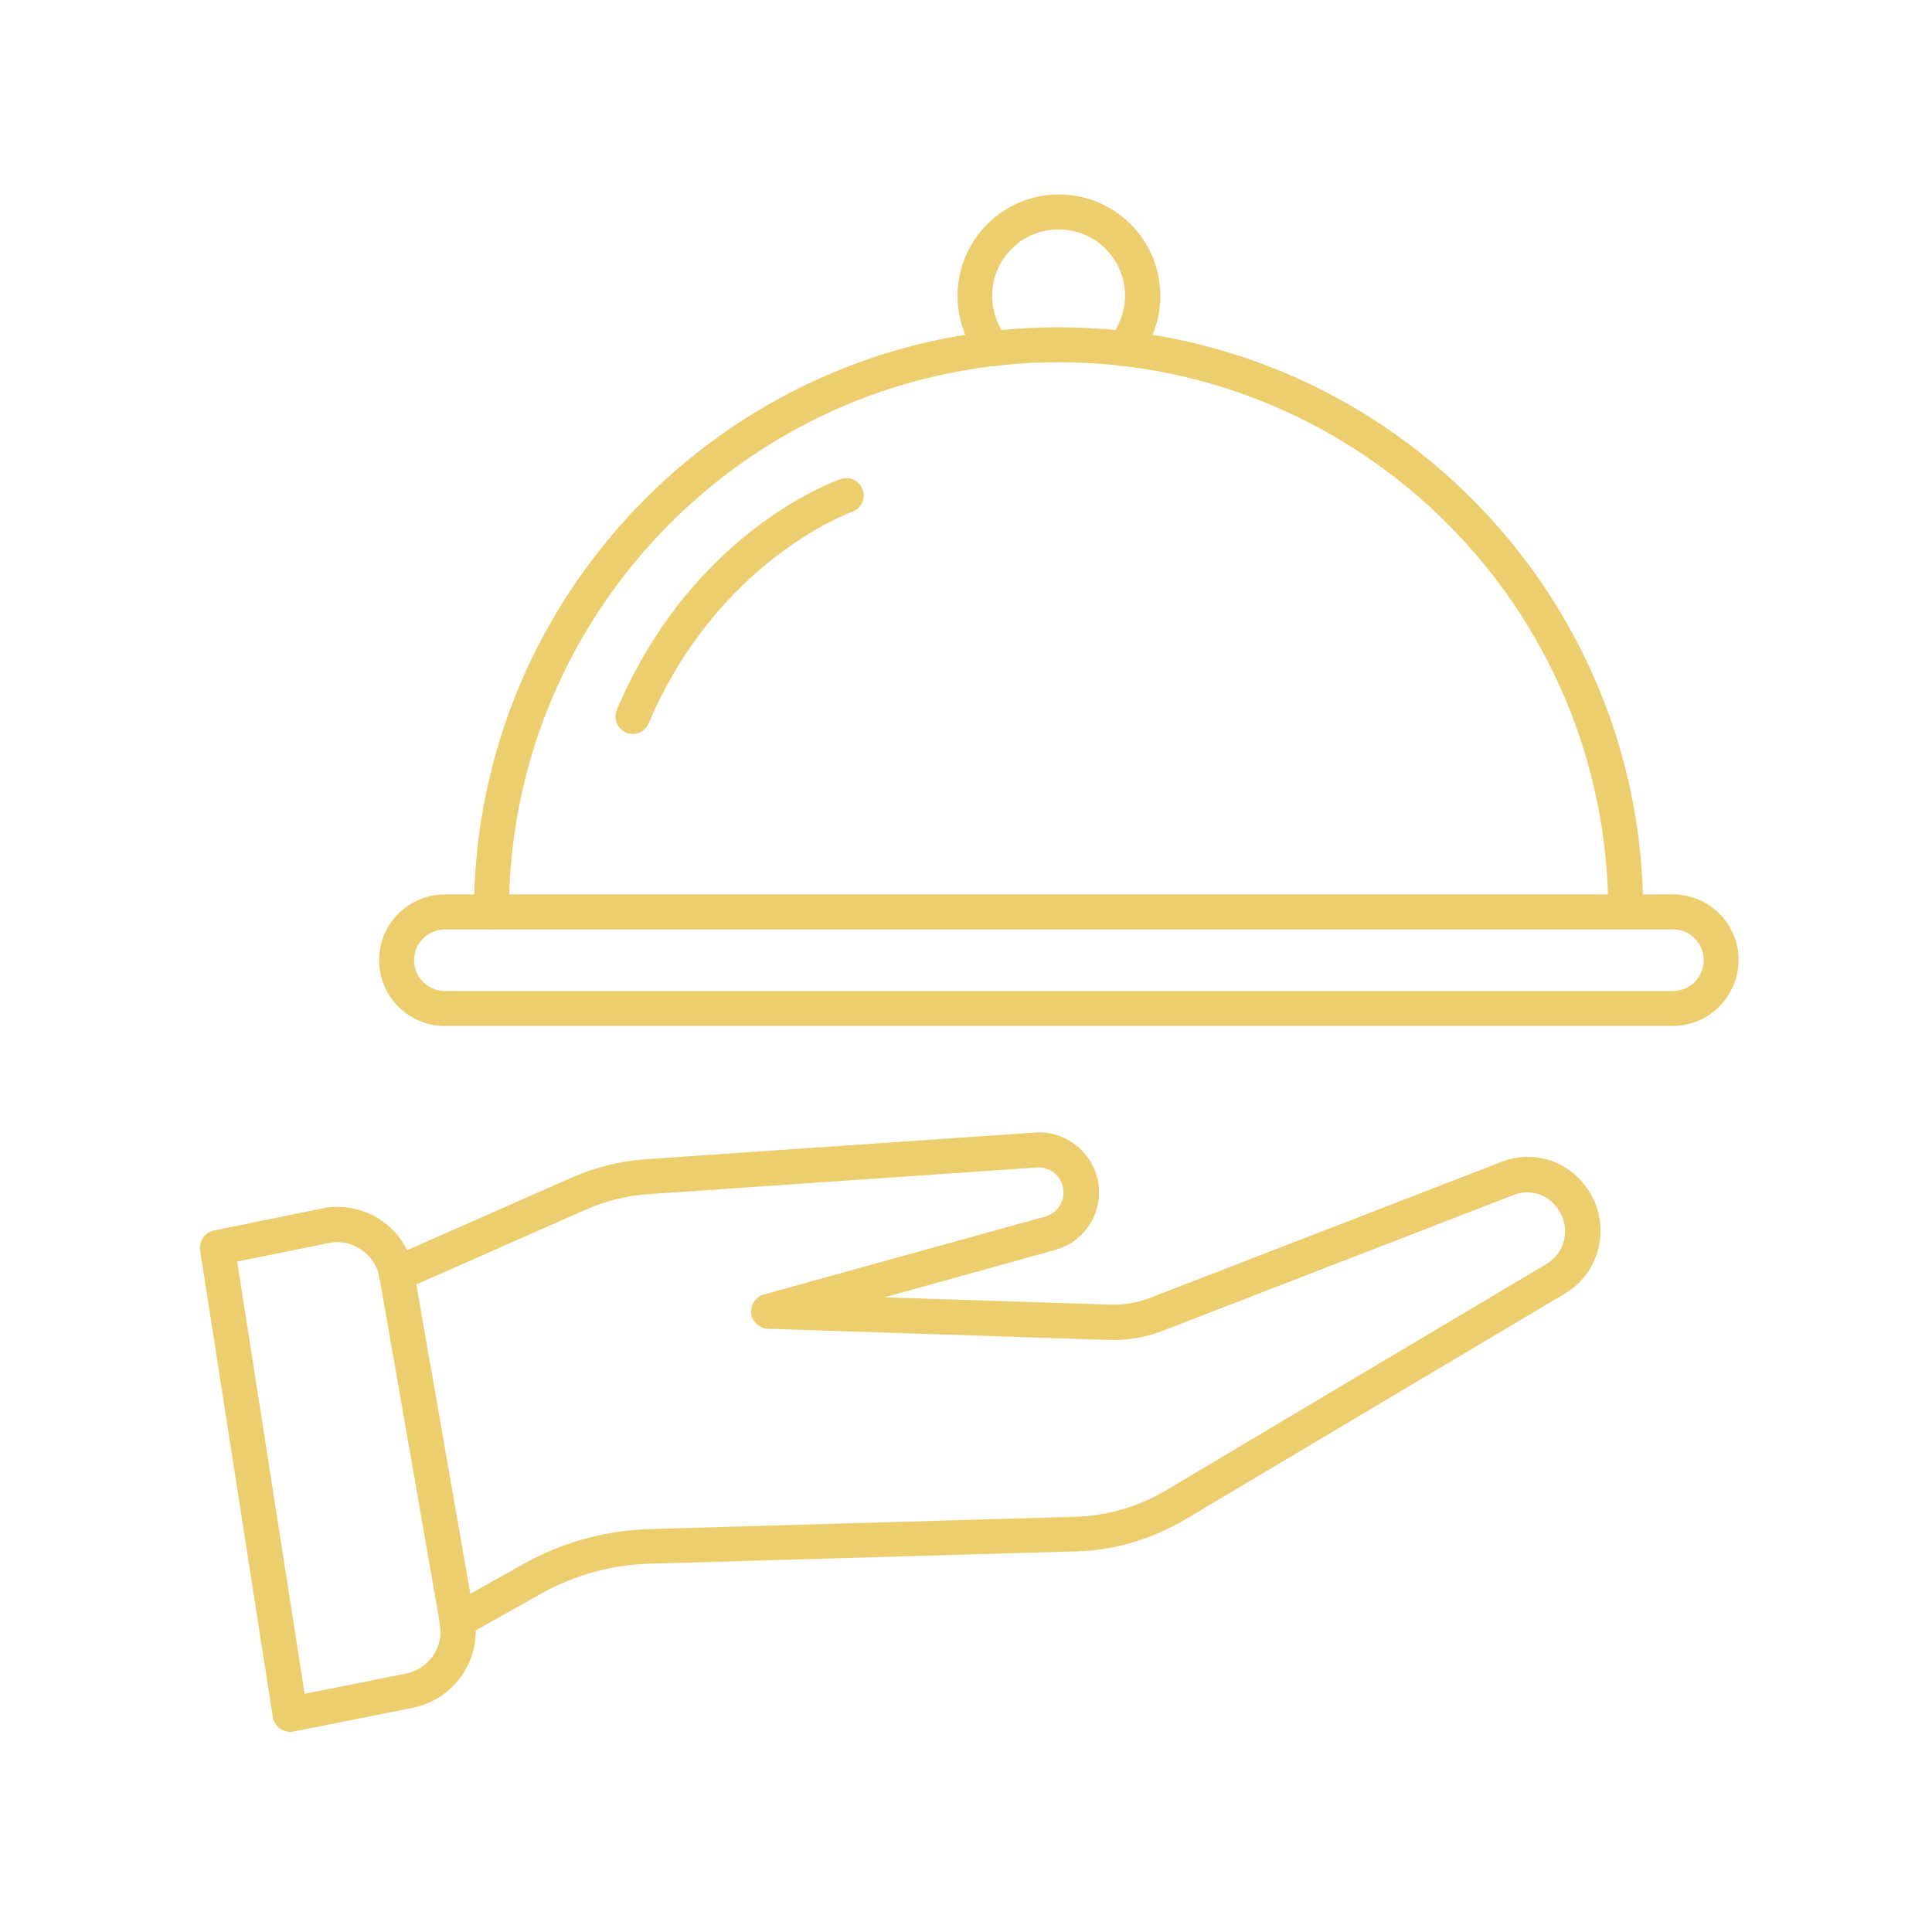
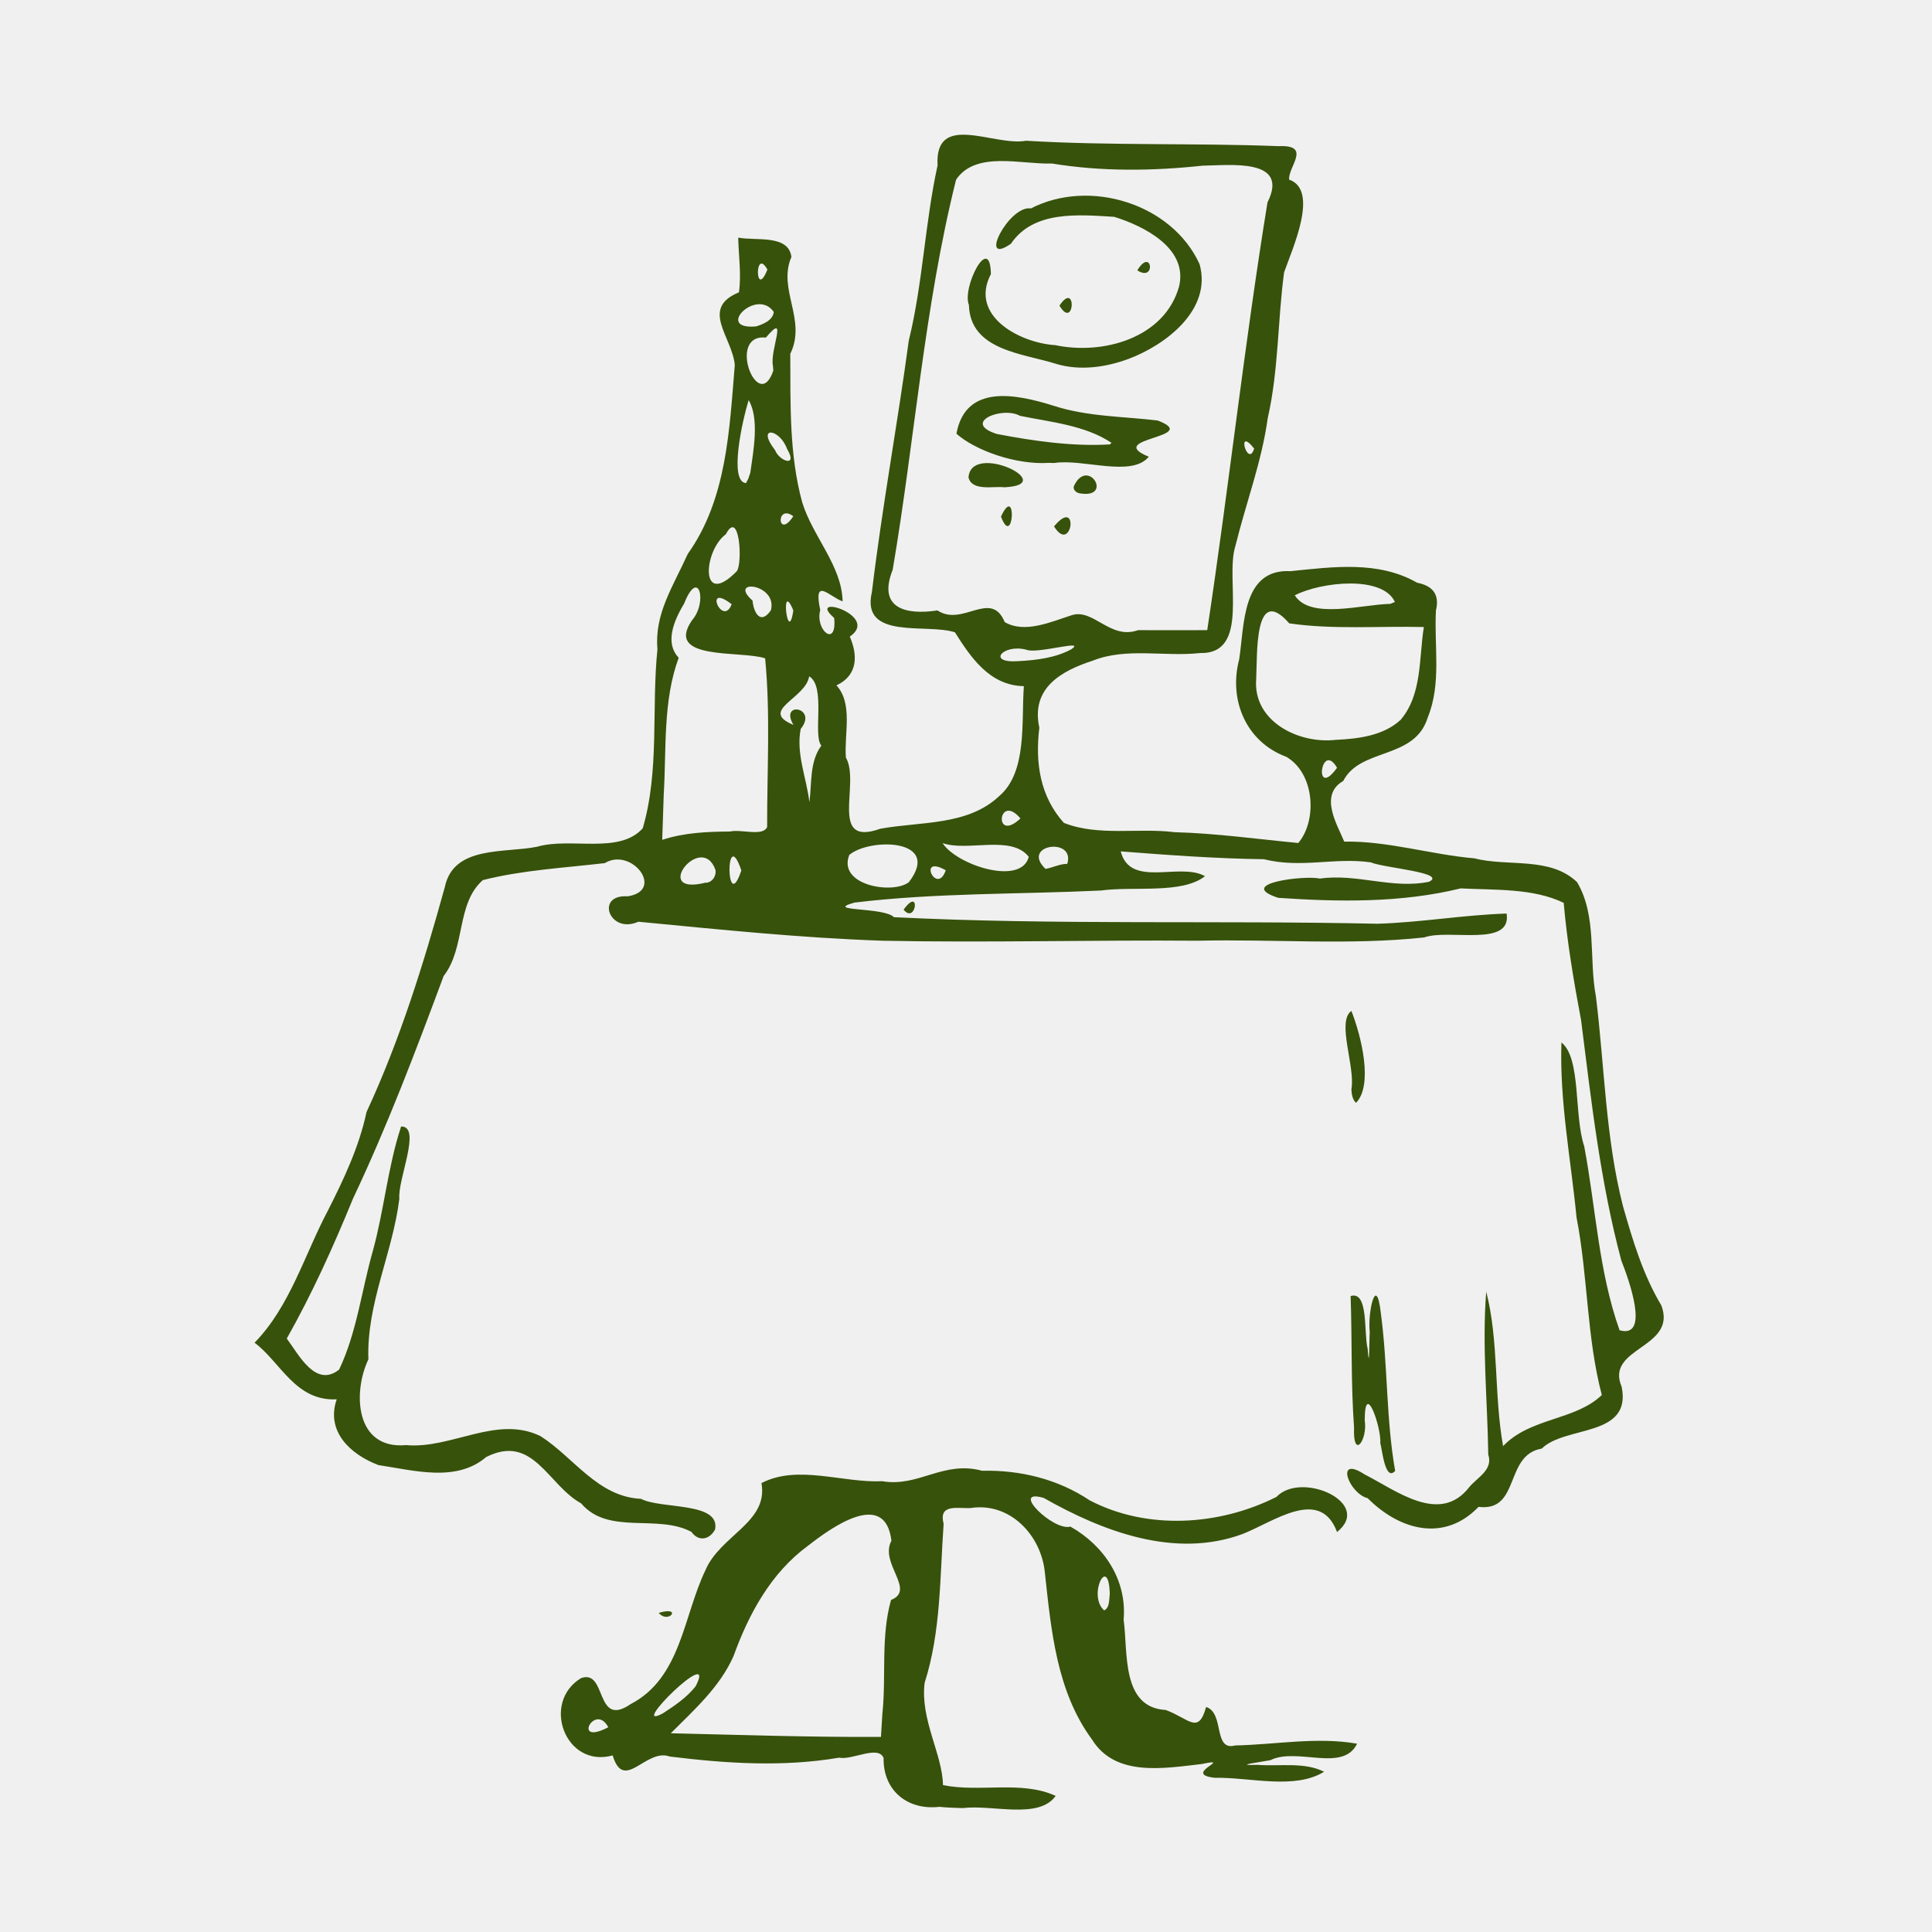
<svg xmlns="http://www.w3.org/2000/svg" width="80" zoomAndPan="magnify" viewBox="0 0 60 60" height="80" preserveAspectRatio="xMidYMid meet" version="1.0">
  <defs>
-     <clipPath id="b160d38c30">
-       <path d="M 6.172 37 L 15 37 L 15 54 L 6.172 54 Z M 6.172 37 " clip-rule="nonzero" />
+     <clipPath id="ca6d851425">
+       <path d="M 7.898 4 L 52 4 L 52 56.707 L 7.898 56.707 Z M 7.898 4 " clip-rule="nonzero" />
    </clipPath>
  </defs>
-   <rect x="-6" width="72" fill="#ffffff" y="-6" height="72" fill-opacity="1" />
-   <rect x="-6" width="72" fill="#ffffff" y="-6" height="72" fill-opacity="1" />
-   <path fill="#edce6f" d="M 50.488 28.863 C 50.184 28.863 49.945 28.625 49.945 28.32 C 49.945 18.906 42.289 11.25 32.875 11.25 C 23.461 11.25 15.805 18.906 15.805 28.32 C 15.805 28.625 15.566 28.863 15.262 28.863 C 14.957 28.863 14.719 28.625 14.719 28.32 C 14.719 18.309 22.863 10.164 32.875 10.164 C 42.887 10.164 51.031 18.309 51.031 28.32 C 51.031 28.625 50.793 28.863 50.488 28.863 Z M 50.488 28.863 " fill-opacity="1" fill-rule="nonzero" />
-   <path fill="#edce6f" d="M 34.895 11.371 C 34.773 11.371 34.656 11.328 34.547 11.25 C 34.32 11.066 34.277 10.719 34.473 10.492 C 34.766 10.121 34.938 9.664 34.938 9.188 C 34.938 8.047 34.016 7.125 32.875 7.125 C 31.734 7.125 30.812 8.047 30.812 9.188 C 30.812 9.664 30.973 10.121 31.277 10.492 C 31.473 10.719 31.43 11.066 31.203 11.25 C 30.973 11.445 30.629 11.402 30.441 11.176 C 29.984 10.621 29.738 9.914 29.738 9.188 C 29.738 7.449 31.148 6.039 32.887 6.039 C 34.625 6.039 36.035 7.449 36.035 9.188 C 36.035 9.914 35.785 10.621 35.328 11.176 C 35.211 11.305 35.059 11.371 34.895 11.371 Z M 34.895 11.371 " fill-opacity="1" fill-rule="nonzero" />
-   <path fill="#edce6f" d="M 51.945 31.863 L 13.816 31.863 C 12.688 31.863 11.773 30.949 11.773 29.82 C 11.773 28.691 12.688 27.777 13.816 27.777 L 51.953 27.777 C 53.082 27.777 53.996 28.691 53.996 29.82 C 53.984 30.949 53.074 31.863 51.945 31.863 Z M 13.816 28.863 C 13.297 28.863 12.859 29.289 12.859 29.82 C 12.859 30.34 13.285 30.777 13.816 30.777 L 51.953 30.777 C 52.477 30.777 52.91 30.352 52.91 29.82 C 52.91 29.289 52.488 28.863 51.953 28.863 Z M 13.816 28.863 " fill-opacity="1" fill-rule="nonzero" />
-   <path fill="#edce6f" d="M 19.66 22.793 C 19.582 22.793 19.52 22.781 19.441 22.75 C 19.172 22.633 19.039 22.316 19.16 22.035 C 21.516 16.496 25.926 14.941 26.109 14.879 C 26.391 14.781 26.707 14.934 26.793 15.215 C 26.891 15.496 26.738 15.801 26.457 15.898 C 26.402 15.922 22.309 17.387 20.148 22.457 C 20.062 22.664 19.867 22.793 19.66 22.793 Z M 19.66 22.793 " fill-opacity="1" fill-rule="nonzero" />
-   <path fill="#edce6f" d="M 14.195 50.887 C 14.012 50.887 13.828 50.789 13.719 50.617 C 13.566 50.355 13.664 50.02 13.926 49.875 L 16.25 48.574 C 17.445 47.902 18.789 47.531 20.16 47.488 L 33.191 47.109 L 33.199 47.109 C 34.266 47.109 35.309 46.824 36.23 46.273 C 38.434 44.957 42.605 42.48 45.742 40.613 L 48.023 39.258 C 48.328 39.07 48.535 38.777 48.59 38.43 C 48.641 38.082 48.543 37.727 48.316 37.453 L 48.297 37.434 C 47.98 37.062 47.469 36.934 47.023 37.105 L 36.102 41.332 C 35.566 41.535 35.004 41.633 34.426 41.613 L 23.852 41.266 C 23.578 41.254 23.363 41.047 23.328 40.789 C 23.297 40.527 23.473 40.266 23.719 40.203 L 32.461 37.781 C 32.801 37.684 33.027 37.379 33.027 37.031 C 33.027 36.898 32.996 36.77 32.93 36.648 C 32.789 36.391 32.496 36.238 32.203 36.258 L 20.137 37.086 C 19.473 37.129 18.832 37.289 18.227 37.551 L 12.523 40.07 C 12.254 40.191 11.926 40.07 11.809 39.789 C 11.688 39.516 11.809 39.191 12.09 39.07 L 17.801 36.551 C 18.531 36.238 19.289 36.055 20.07 36 L 32.137 35.172 C 32.844 35.117 33.527 35.488 33.883 36.105 C 34.047 36.391 34.133 36.703 34.133 37.031 C 34.133 37.867 33.57 38.605 32.766 38.82 L 27.469 40.289 L 34.48 40.516 C 34.906 40.527 35.328 40.461 35.73 40.301 L 46.656 36.074 C 47.535 35.738 48.523 35.988 49.133 36.703 L 49.152 36.727 C 49.598 37.246 49.781 37.922 49.676 38.594 C 49.566 39.258 49.176 39.832 48.59 40.18 L 46.309 41.535 C 43.168 43.406 39.012 45.879 36.797 47.195 C 35.711 47.836 34.48 48.184 33.223 48.184 L 20.191 48.562 C 18.996 48.594 17.812 48.922 16.781 49.508 L 14.457 50.812 C 14.383 50.863 14.293 50.887 14.195 50.887 Z M 14.195 50.887 " fill-opacity="1" fill-rule="nonzero" />
-   <g clip-path="url(#b160d38c30)">
-     <path fill="#edce6f" d="M 9.016 53.785 C 8.91 53.785 8.801 53.754 8.703 53.688 C 8.582 53.602 8.496 53.473 8.473 53.332 L 6.215 38.832 C 6.172 38.551 6.355 38.277 6.641 38.215 L 9.996 37.531 C 10.637 37.398 11.297 37.531 11.84 37.898 C 12.383 38.27 12.742 38.832 12.859 39.484 L 14.738 50.246 C 14.969 51.527 14.109 52.777 12.828 53.035 L 9.125 53.773 C 9.082 53.773 9.051 53.785 9.016 53.785 Z M 7.367 39.18 L 9.461 52.602 L 12.613 51.973 C 13.316 51.832 13.785 51.148 13.664 50.441 L 11.785 39.68 C 11.723 39.32 11.527 39.02 11.223 38.812 C 10.918 38.605 10.559 38.527 10.199 38.605 Z M 7.367 39.18 " fill-opacity="1" fill-rule="nonzero" />
+   <g clip-path="url(#ca6d851425)">
+     <path fill="#37520b" d="M 29.172 56.113 C 28.172 56.227 27.422 55.594 27.441 54.598 C 27.281 54.184 26.461 54.672 26.059 54.586 C 24.316 54.883 22.547 54.766 20.801 54.551 C 20.059 54.277 19.379 55.68 19.027 54.516 C 17.555 54.922 16.801 52.871 18.043 52.117 C 18.859 51.82 18.469 53.691 19.586 52.922 C 21.148 52.113 21.223 50.191 21.902 48.777 C 22.359 47.68 23.871 47.281 23.648 46.059 C 24.773 45.473 26.168 46.059 27.398 46 C 28.531 46.195 29.289 45.348 30.5 45.676 C 31.684 45.648 32.852 45.934 33.84 46.594 C 35.625 47.527 37.867 47.383 39.641 46.488 C 40.414 45.672 42.656 46.672 41.523 47.578 C 40.996 46.164 39.559 47.262 38.586 47.641 C 36.488 48.414 34.25 47.562 32.414 46.52 C 31.336 46.207 32.715 47.562 33.242 47.41 C 34.285 47.996 35.004 49.066 34.895 50.297 C 35.035 51.289 34.809 53.027 36.203 53.105 C 36.934 53.375 37.215 53.883 37.457 53.012 C 38.039 53.195 37.664 54.391 38.359 54.207 C 39.617 54.18 40.898 53.934 42.145 54.152 C 41.711 55.055 40.277 54.254 39.453 54.664 C 39.137 54.727 38.25 54.832 39.055 54.809 C 39.742 54.863 40.5 54.711 41.121 55.023 C 40.207 55.59 38.82 55.191 37.727 55.211 C 36.672 55.098 38.375 54.562 37.309 54.785 C 36.156 54.914 34.641 55.195 33.914 54.023 C 32.809 52.523 32.645 50.621 32.449 48.836 C 32.336 47.672 31.355 46.633 30.125 46.836 C 29.703 46.844 29.145 46.707 29.305 47.324 C 29.188 48.977 29.223 50.68 28.715 52.262 C 28.574 53.406 29.27 54.48 29.285 55.438 C 30.43 55.672 31.723 55.285 32.785 55.773 C 32.258 56.516 30.805 56.035 29.902 56.152 C 29.66 56.145 29.414 56.137 29.172 56.113 Z M 27.402 53.234 C 27.527 52.059 27.348 50.832 27.672 49.688 C 28.453 49.375 27.305 48.559 27.684 47.848 C 27.488 46.23 25.809 47.445 25.094 48.004 C 23.945 48.844 23.254 50.121 22.781 51.43 C 22.355 52.395 21.559 53.098 20.832 53.828 C 23.008 53.879 25.184 53.953 27.359 53.941 Z M 18.891 53.641 C 18.477 52.859 17.746 54.242 18.891 53.641 Z M 21.605 52.367 C 22.301 51.016 19.441 53.832 20.59 53.207 C 20.957 52.969 21.332 52.715 21.605 52.367 Z M 34.465 49.504 C 34.434 48.227 33.766 49.543 34.289 50.012 C 34.469 49.934 34.441 49.66 34.465 49.504 Z M 20.457 50.09 C 21.203 49.863 20.773 50.457 20.457 50.09 Z M 21.473 47.574 C 20.414 47.008 18.895 47.688 18.047 46.688 C 17.016 46.121 16.555 44.512 15.098 45.25 C 14.172 46.043 12.859 45.664 11.754 45.5 C 10.875 45.168 10.113 44.449 10.457 43.457 C 9.176 43.523 8.719 42.309 7.906 41.699 C 9.008 40.57 9.457 38.965 10.188 37.586 C 10.684 36.609 11.152 35.613 11.383 34.535 C 12.422 32.297 13.16 29.918 13.816 27.543 C 14.086 26.25 15.68 26.5 16.676 26.297 C 17.723 25.992 19.227 26.543 19.961 25.723 C 20.488 23.922 20.227 22.008 20.418 20.16 C 20.32 19.066 20.898 18.223 21.359 17.203 C 22.574 15.5 22.652 13.34 22.82 11.332 C 22.734 10.457 21.734 9.578 22.949 9.078 C 23.027 8.516 22.938 7.945 22.926 7.379 C 23.469 7.488 24.488 7.27 24.578 7.98 C 24.141 8.988 25.062 9.926 24.543 10.988 C 24.551 12.523 24.504 14.109 24.914 15.602 C 25.238 16.66 26.148 17.574 26.168 18.676 C 25.75 18.527 25.25 17.895 25.473 18.945 C 25.305 19.578 26 20.133 25.906 19.191 C 25 18.406 27.359 19.113 26.391 19.77 C 26.637 20.336 26.652 20.969 25.977 21.285 C 26.5 21.855 26.211 22.805 26.27 23.527 C 26.73 24.324 25.715 26.316 27.336 25.738 C 28.582 25.508 30.051 25.652 31.031 24.723 C 31.91 23.977 31.715 22.406 31.797 21.309 C 30.73 21.293 30.141 20.402 29.656 19.637 C 28.785 19.348 26.723 19.895 27.078 18.383 C 27.391 15.773 27.871 13.184 28.223 10.578 C 28.66 8.801 28.723 6.934 29.117 5.137 C 29.023 3.449 30.875 4.555 31.863 4.371 C 34.477 4.527 37.098 4.438 39.707 4.539 C 40.754 4.492 39.996 5.184 40.035 5.578 C 40.965 5.902 40.156 7.676 39.879 8.457 C 39.676 9.957 39.711 11.492 39.371 12.984 C 39.184 14.344 38.691 15.633 38.367 16.953 C 38.035 17.992 38.844 20.32 37.266 20.281 C 36.168 20.402 34.977 20.102 33.941 20.516 C 32.969 20.832 32.008 21.359 32.277 22.598 C 32.145 23.703 32.301 24.73 33.039 25.555 C 34.109 25.98 35.344 25.703 36.477 25.844 C 37.766 25.879 39.047 26.059 40.32 26.18 C 40.91 25.484 40.836 24.023 39.949 23.504 C 38.691 23.039 38.152 21.73 38.484 20.477 C 38.648 19.426 38.562 17.656 40.078 17.738 C 41.395 17.605 42.805 17.406 44.012 18.098 C 44.496 18.191 44.715 18.465 44.594 18.961 C 44.535 20.066 44.77 21.234 44.34 22.281 C 43.938 23.602 42.25 23.211 41.715 24.254 C 40.945 24.695 41.547 25.641 41.746 26.137 C 43.102 26.113 44.434 26.539 45.785 26.656 C 46.836 26.926 48.133 26.59 48.977 27.395 C 49.602 28.449 49.34 29.773 49.562 30.941 C 49.832 33.117 49.859 35.34 50.406 37.469 C 50.707 38.527 51.027 39.594 51.594 40.539 C 52.102 41.883 49.832 41.832 50.363 43.07 C 50.68 44.648 48.617 44.262 47.879 44.988 C 46.711 45.184 47.223 46.957 45.918 46.797 C 44.855 47.902 43.469 47.527 42.473 46.527 C 41.891 46.383 41.441 45.176 42.379 45.789 C 43.352 46.281 44.715 47.367 45.629 46.184 C 45.891 45.871 46.375 45.648 46.219 45.172 C 46.195 43.488 46.023 41.793 46.156 40.113 C 46.551 41.648 46.395 43.332 46.68 44.91 C 47.527 44.02 48.914 44.121 49.746 43.324 C 49.273 41.527 49.316 39.633 48.961 37.809 C 48.785 36 48.43 34.191 48.492 32.375 C 49.109 32.863 48.875 34.625 49.199 35.598 C 49.559 37.5 49.645 39.48 50.297 41.312 C 51.254 41.586 50.582 39.727 50.352 39.148 C 49.699 36.703 49.418 34.188 49.102 31.684 C 48.875 30.477 48.668 29.254 48.562 28.039 C 47.617 27.578 46.418 27.645 45.363 27.59 C 43.516 28.043 41.586 28.012 39.695 27.883 C 38.34 27.438 40.527 27.176 40.992 27.285 C 42.141 27.121 43.25 27.621 44.383 27.383 C 44.949 27.098 42.98 26.957 42.57 26.781 C 41.445 26.621 40.406 26.973 39.25 26.684 C 37.766 26.664 36.281 26.555 34.805 26.441 C 35.102 27.594 36.645 26.766 37.422 27.211 C 36.711 27.773 35.207 27.516 34.188 27.656 C 31.637 27.777 29.074 27.723 26.535 28.031 C 25.551 28.309 27.457 28.164 27.762 28.484 C 32.762 28.734 37.773 28.578 42.777 28.688 C 44.117 28.648 45.453 28.414 46.789 28.371 C 46.957 29.434 44.992 28.836 44.23 29.113 C 41.898 29.363 39.551 29.16 37.211 29.215 C 33.941 29.188 30.676 29.281 27.41 29.215 C 24.871 29.129 22.348 28.867 19.824 28.625 C 18.926 29.027 18.469 27.77 19.496 27.836 C 20.656 27.656 19.621 26.297 18.781 26.805 C 17.516 26.953 16.23 27.02 14.996 27.332 C 14.16 28.066 14.465 29.43 13.777 30.312 C 12.91 32.645 12.027 34.977 10.961 37.227 C 10.355 38.711 9.695 40.172 8.906 41.57 C 9.285 42.078 9.801 43.109 10.531 42.535 C 11.078 41.391 11.23 40.074 11.578 38.852 C 11.93 37.578 12.043 36.238 12.457 34.984 C 13.105 34.973 12.344 36.633 12.402 37.227 C 12.195 38.918 11.379 40.488 11.441 42.215 C 10.953 43.238 11.023 45.023 12.613 44.879 C 14.016 45.008 15.434 43.934 16.789 44.602 C 17.816 45.258 18.566 46.488 19.906 46.547 C 20.523 46.875 22.379 46.633 22.207 47.5 C 22.043 47.809 21.703 47.895 21.473 47.574 Z M 28.227 27.395 C 29.262 26.043 27.012 26.012 26.375 26.551 C 26.004 27.5 27.734 27.785 28.227 27.395 Z M 22.219 27.016 C 21.793 25.809 20.199 27.836 21.902 27.414 C 22.109 27.422 22.254 27.207 22.219 27.016 Z M 23.023 27.031 C 22.52 25.547 22.543 28.484 23.023 27.031 Z M 29.371 27.027 C 28.465 26.512 29.094 27.836 29.371 27.027 Z M 31.949 26.609 C 31.402 25.914 30.059 26.457 29.273 26.184 C 29.711 26.867 31.719 27.52 31.949 26.609 Z M 33.145 26.828 C 33.406 25.98 31.68 26.23 32.469 26.984 C 32.699 26.945 32.906 26.828 33.145 26.828 Z M 22.668 25.824 C 23.02 25.742 23.691 25.988 23.824 25.684 C 23.82 23.938 23.93 22.18 23.762 20.445 C 23.027 20.195 20.621 20.527 21.492 19.262 C 21.984 18.699 21.695 17.602 21.246 18.746 C 20.895 19.324 20.656 19.988 21.078 20.426 C 20.582 21.77 20.699 23.254 20.613 24.668 L 20.566 26.082 C 21.242 25.859 21.961 25.828 22.668 25.824 Z M 31.691 25.418 C 30.996 24.594 30.844 26.211 31.691 25.418 Z M 25.508 23.156 C 25.234 22.84 25.66 21.316 25.129 21.004 C 25.023 21.699 23.551 22.062 24.641 22.512 C 24.195 21.762 25.414 21.961 24.867 22.637 C 24.715 23.398 25.047 24.156 25.137 24.914 C 25.215 24.324 25.137 23.656 25.508 23.156 Z M 41.523 23.844 C 41.02 22.977 40.785 24.867 41.523 23.844 Z M 43.492 22.363 C 44.172 21.566 44.062 20.449 44.219 19.473 C 42.824 19.438 41.418 19.559 40.039 19.359 C 38.941 18.105 39.051 20.352 39.012 21.09 C 38.906 22.406 40.336 23.109 41.48 22.977 C 42.172 22.945 42.957 22.852 43.488 22.363 Z M 33.27 20.164 C 33.758 19.836 32.203 20.324 31.867 20.176 C 31.145 19.988 30.613 20.613 31.652 20.531 C 32.203 20.5 32.777 20.43 33.27 20.164 Z M 33.273 19.109 C 33.957 18.879 34.473 19.883 35.344 19.57 C 36.059 19.574 36.777 19.57 37.492 19.57 C 38.16 15.148 38.645 10.699 39.363 6.285 C 40.062 4.895 38.18 5.137 37.348 5.145 C 35.789 5.312 34.219 5.332 32.668 5.078 C 31.723 5.113 30.301 4.672 29.691 5.582 C 28.699 9.559 28.41 13.664 27.723 17.695 C 27.25 18.887 28.117 19.109 29.113 18.957 C 29.898 19.48 30.773 18.289 31.203 19.32 C 31.824 19.684 32.648 19.309 33.273 19.109 Z M 32.734 16.348 C 33.531 15.387 33.293 17.25 32.734 16.348 Z M 31.086 16.043 C 31.59 14.965 31.48 17.082 31.086 16.043 Z M 33.355 15.086 C 33.793 14.18 34.594 15.504 33.527 15.32 C 33.426 15.305 33.305 15.203 33.355 15.086 Z M 30.078 14.828 C 30.156 13.699 32.945 15.055 31.188 15.133 C 30.867 15.09 30.184 15.266 30.078 14.828 Z M 32.566 14.375 C 31.559 14.441 30.289 13.992 29.703 13.469 C 29.988 11.891 31.605 12.254 32.711 12.598 C 33.758 12.941 34.871 12.93 35.953 13.059 C 37.359 13.598 34.25 13.598 35.676 14.184 C 35.145 14.836 33.633 14.238 32.738 14.379 Z M 34.516 13.75 C 33.699 13.207 32.633 13.109 31.676 12.914 C 31.129 12.605 29.852 13.125 30.957 13.477 C 32.109 13.699 33.324 13.871 34.473 13.801 Z M 32.801 11.301 C 31.77 10.973 30.129 10.887 30.09 9.469 C 29.867 8.926 30.75 7.207 30.773 8.512 C 30.09 9.82 31.684 10.652 32.773 10.719 C 34.25 11.031 36.168 10.504 36.617 8.898 C 36.902 7.711 35.535 7.023 34.602 6.734 C 33.504 6.668 32.098 6.527 31.395 7.57 C 30.352 8.293 31.332 6.363 32.016 6.473 C 33.836 5.535 36.398 6.324 37.254 8.203 C 37.648 9.613 36.211 10.711 35.043 11.148 C 34.332 11.41 33.535 11.52 32.801 11.301 Z M 32.902 9.492 C 33.445 8.68 33.375 10.277 32.902 9.492 Z M 35.32 8.395 C 35.777 7.652 35.91 8.781 35.32 8.395 Z M 24.637 18.957 C 24.219 17.945 24.469 20.105 24.637 18.957 Z M 23.941 18.953 C 24.156 18.121 22.582 17.957 23.371 18.652 C 23.402 19.012 23.613 19.43 23.941 18.953 Z M 22.723 18.766 C 21.824 18.066 22.438 19.5 22.723 18.766 Z M 43.32 18.695 C 42.938 17.859 41.02 18.07 40.211 18.488 C 40.688 19.25 42.293 18.77 43.176 18.754 Z M 22.883 17.738 C 23.07 17.48 22.965 15.781 22.543 16.59 C 21.84 17.105 21.727 18.922 22.883 17.738 Z M 24.637 16.031 C 24.082 15.629 24.145 16.781 24.637 16.031 Z M 23.301 14.684 C 23.402 13.98 23.586 12.996 23.25 12.426 C 23.055 13.055 22.629 14.961 23.168 15.004 L 23.242 14.859 Z M 24.441 13.938 C 24.215 13.309 23.473 13.207 24.07 13.98 C 24.199 14.32 24.797 14.535 24.441 13.938 Z M 38.949 13.93 C 38.371 13.199 38.754 14.562 38.949 13.93 Z M 24.004 11.359 C 23.902 10.875 24.496 9.641 23.785 10.484 C 22.551 10.355 23.551 12.895 24.016 11.508 Z M 24.031 9.688 C 23.496 8.918 22.184 10.254 23.48 10.137 C 23.699 10.07 24 9.949 24.031 9.688 Z M 23.832 8.371 C 23.43 7.648 23.449 9.34 23.832 8.371 Z M 42.867 44.82 C 42.902 44.332 42.383 42.824 42.383 44.113 C 42.48 44.715 42.012 45.367 42.051 44.328 C 41.953 42.973 41.992 41.605 41.945 40.25 C 42.508 40.078 42.348 41.395 42.473 41.883 C 42.531 42.66 42.52 41.645 42.539 41.367 C 42.469 40.766 42.742 39.52 42.883 40.781 C 43.102 42.406 43.043 44.066 43.328 45.68 C 43.012 46.027 42.922 44.992 42.867 44.82 Z M 41.969 33.832 C 42.098 33.133 41.5 31.723 41.969 31.395 C 42.277 32.18 42.652 33.695 42.113 34.25 C 42 34.145 41.977 33.98 41.969 33.832 Z M 28.062 28.25 C 28.605 27.5 28.449 28.727 28.062 28.25 Z M 28.062 28.25 " fill-opacity="1" fill-rule="nonzero" />
  </g>
</svg>
